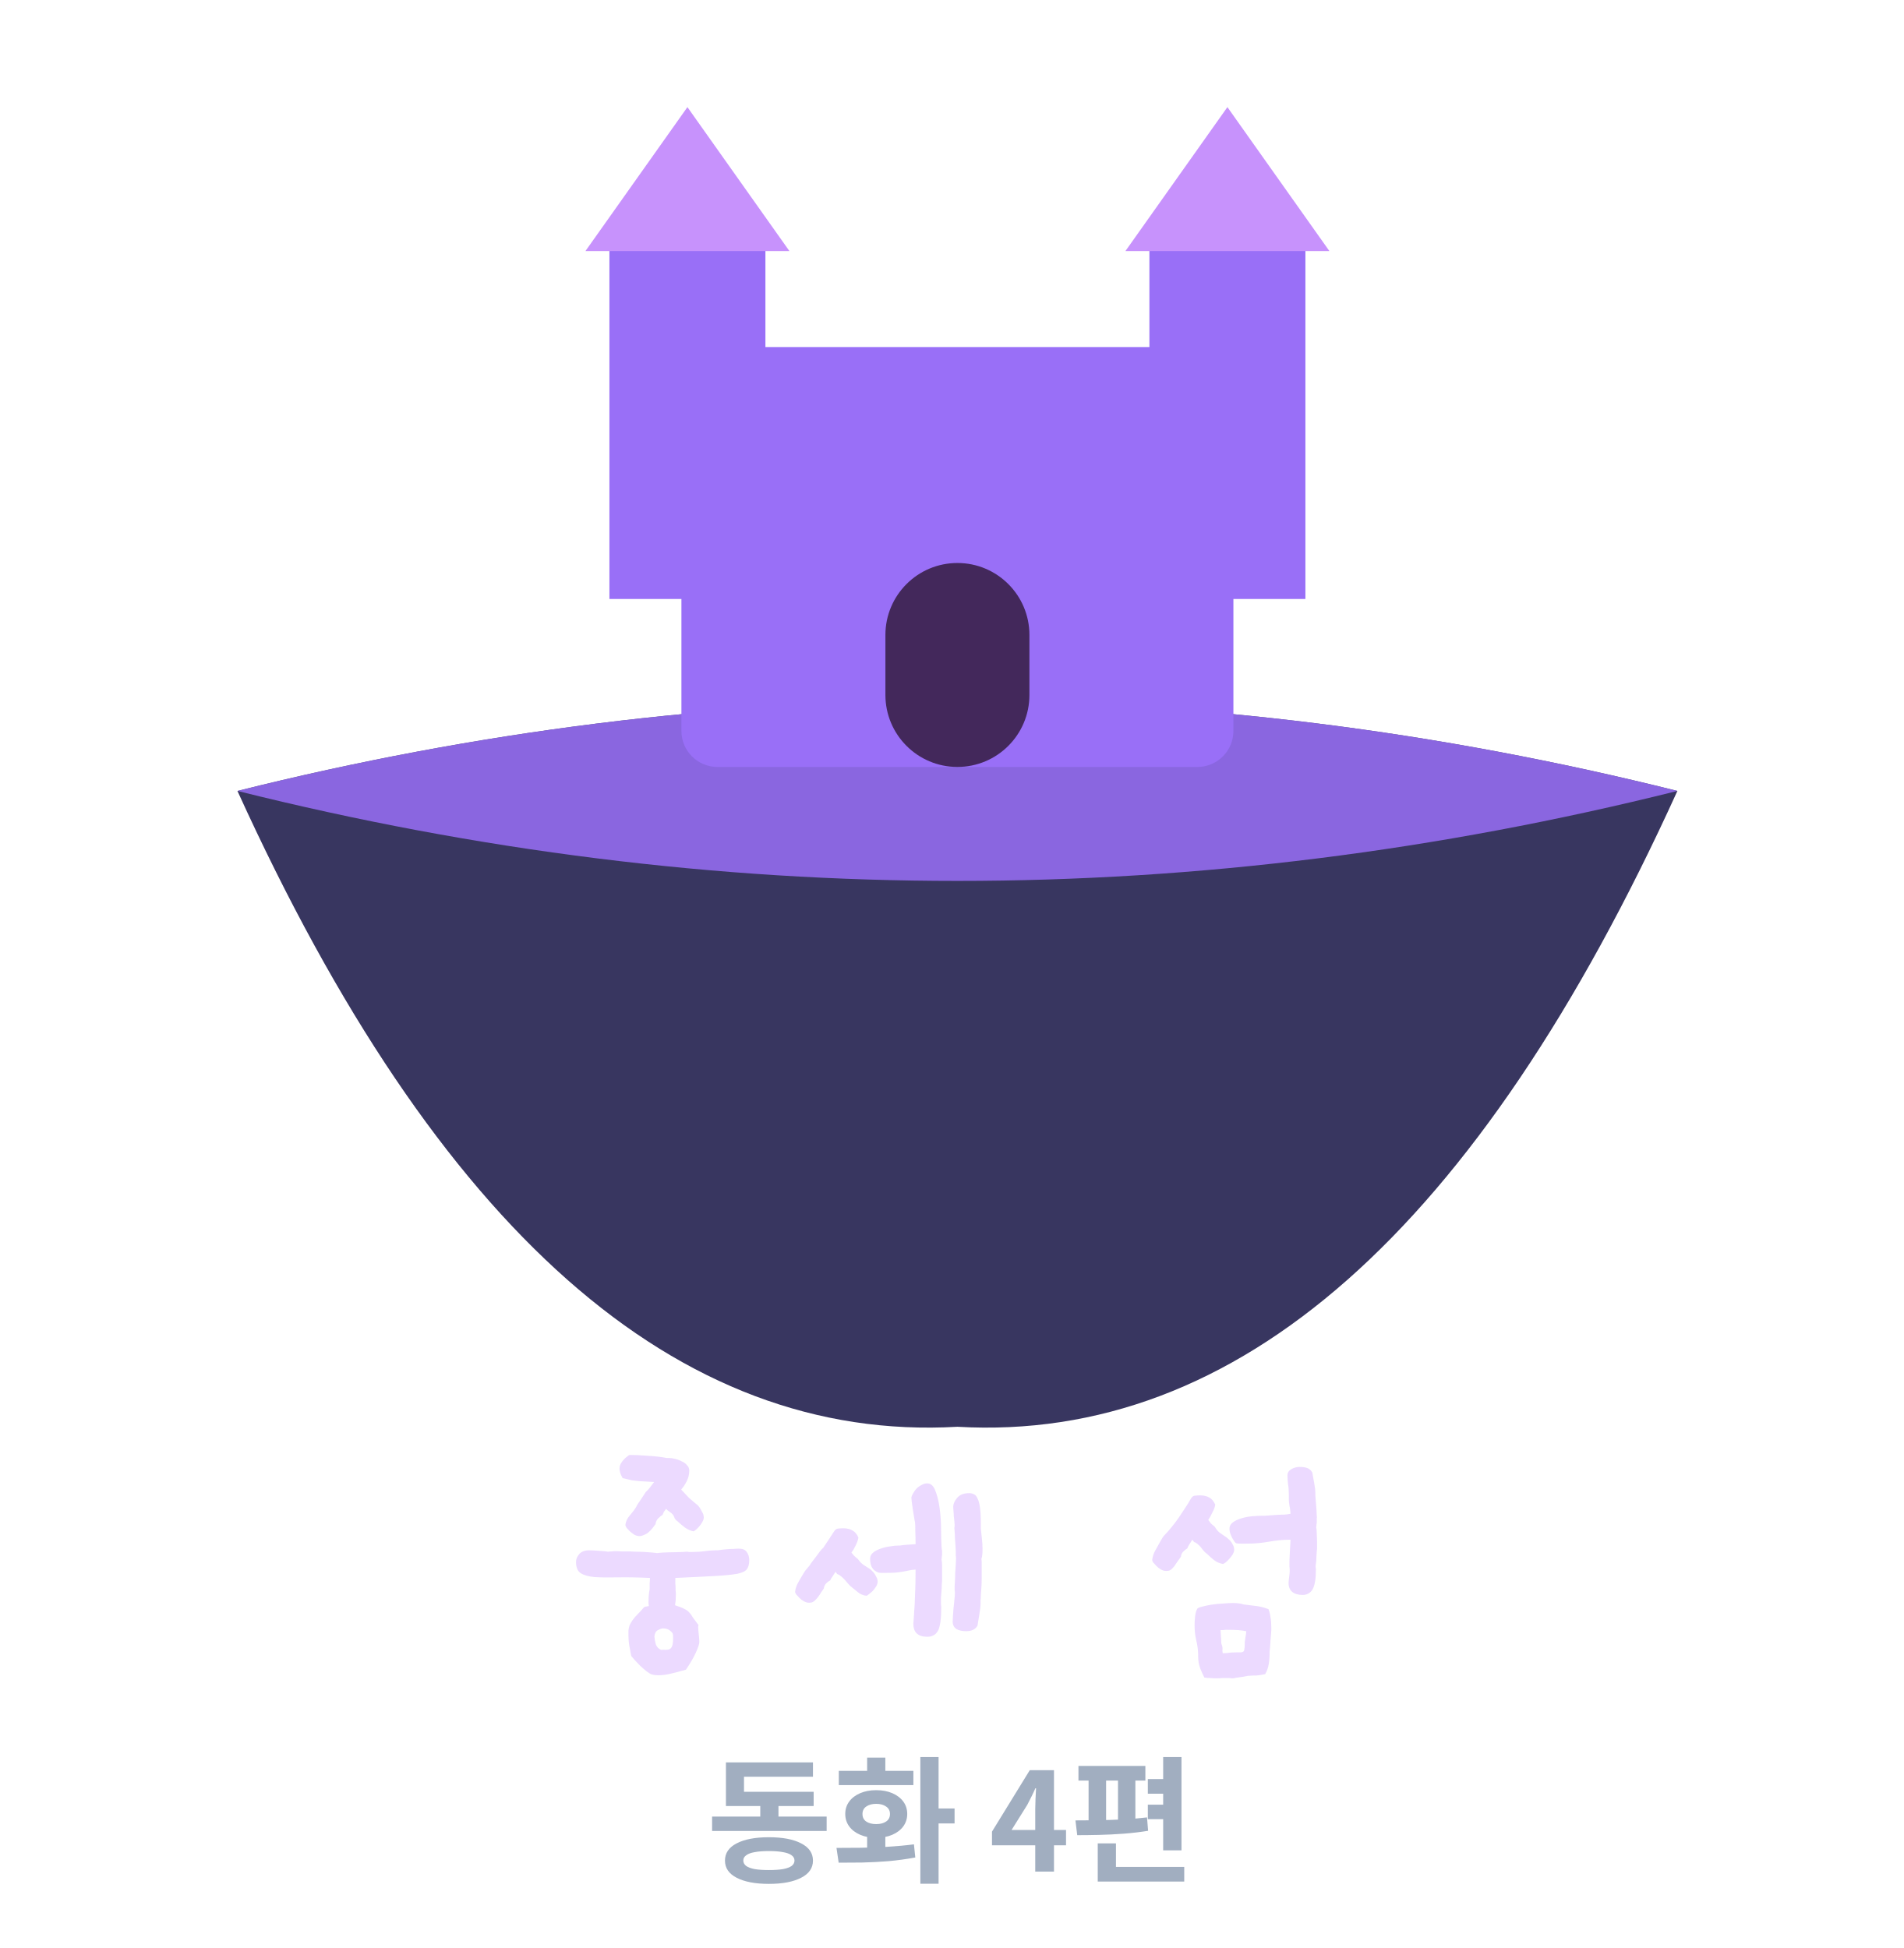
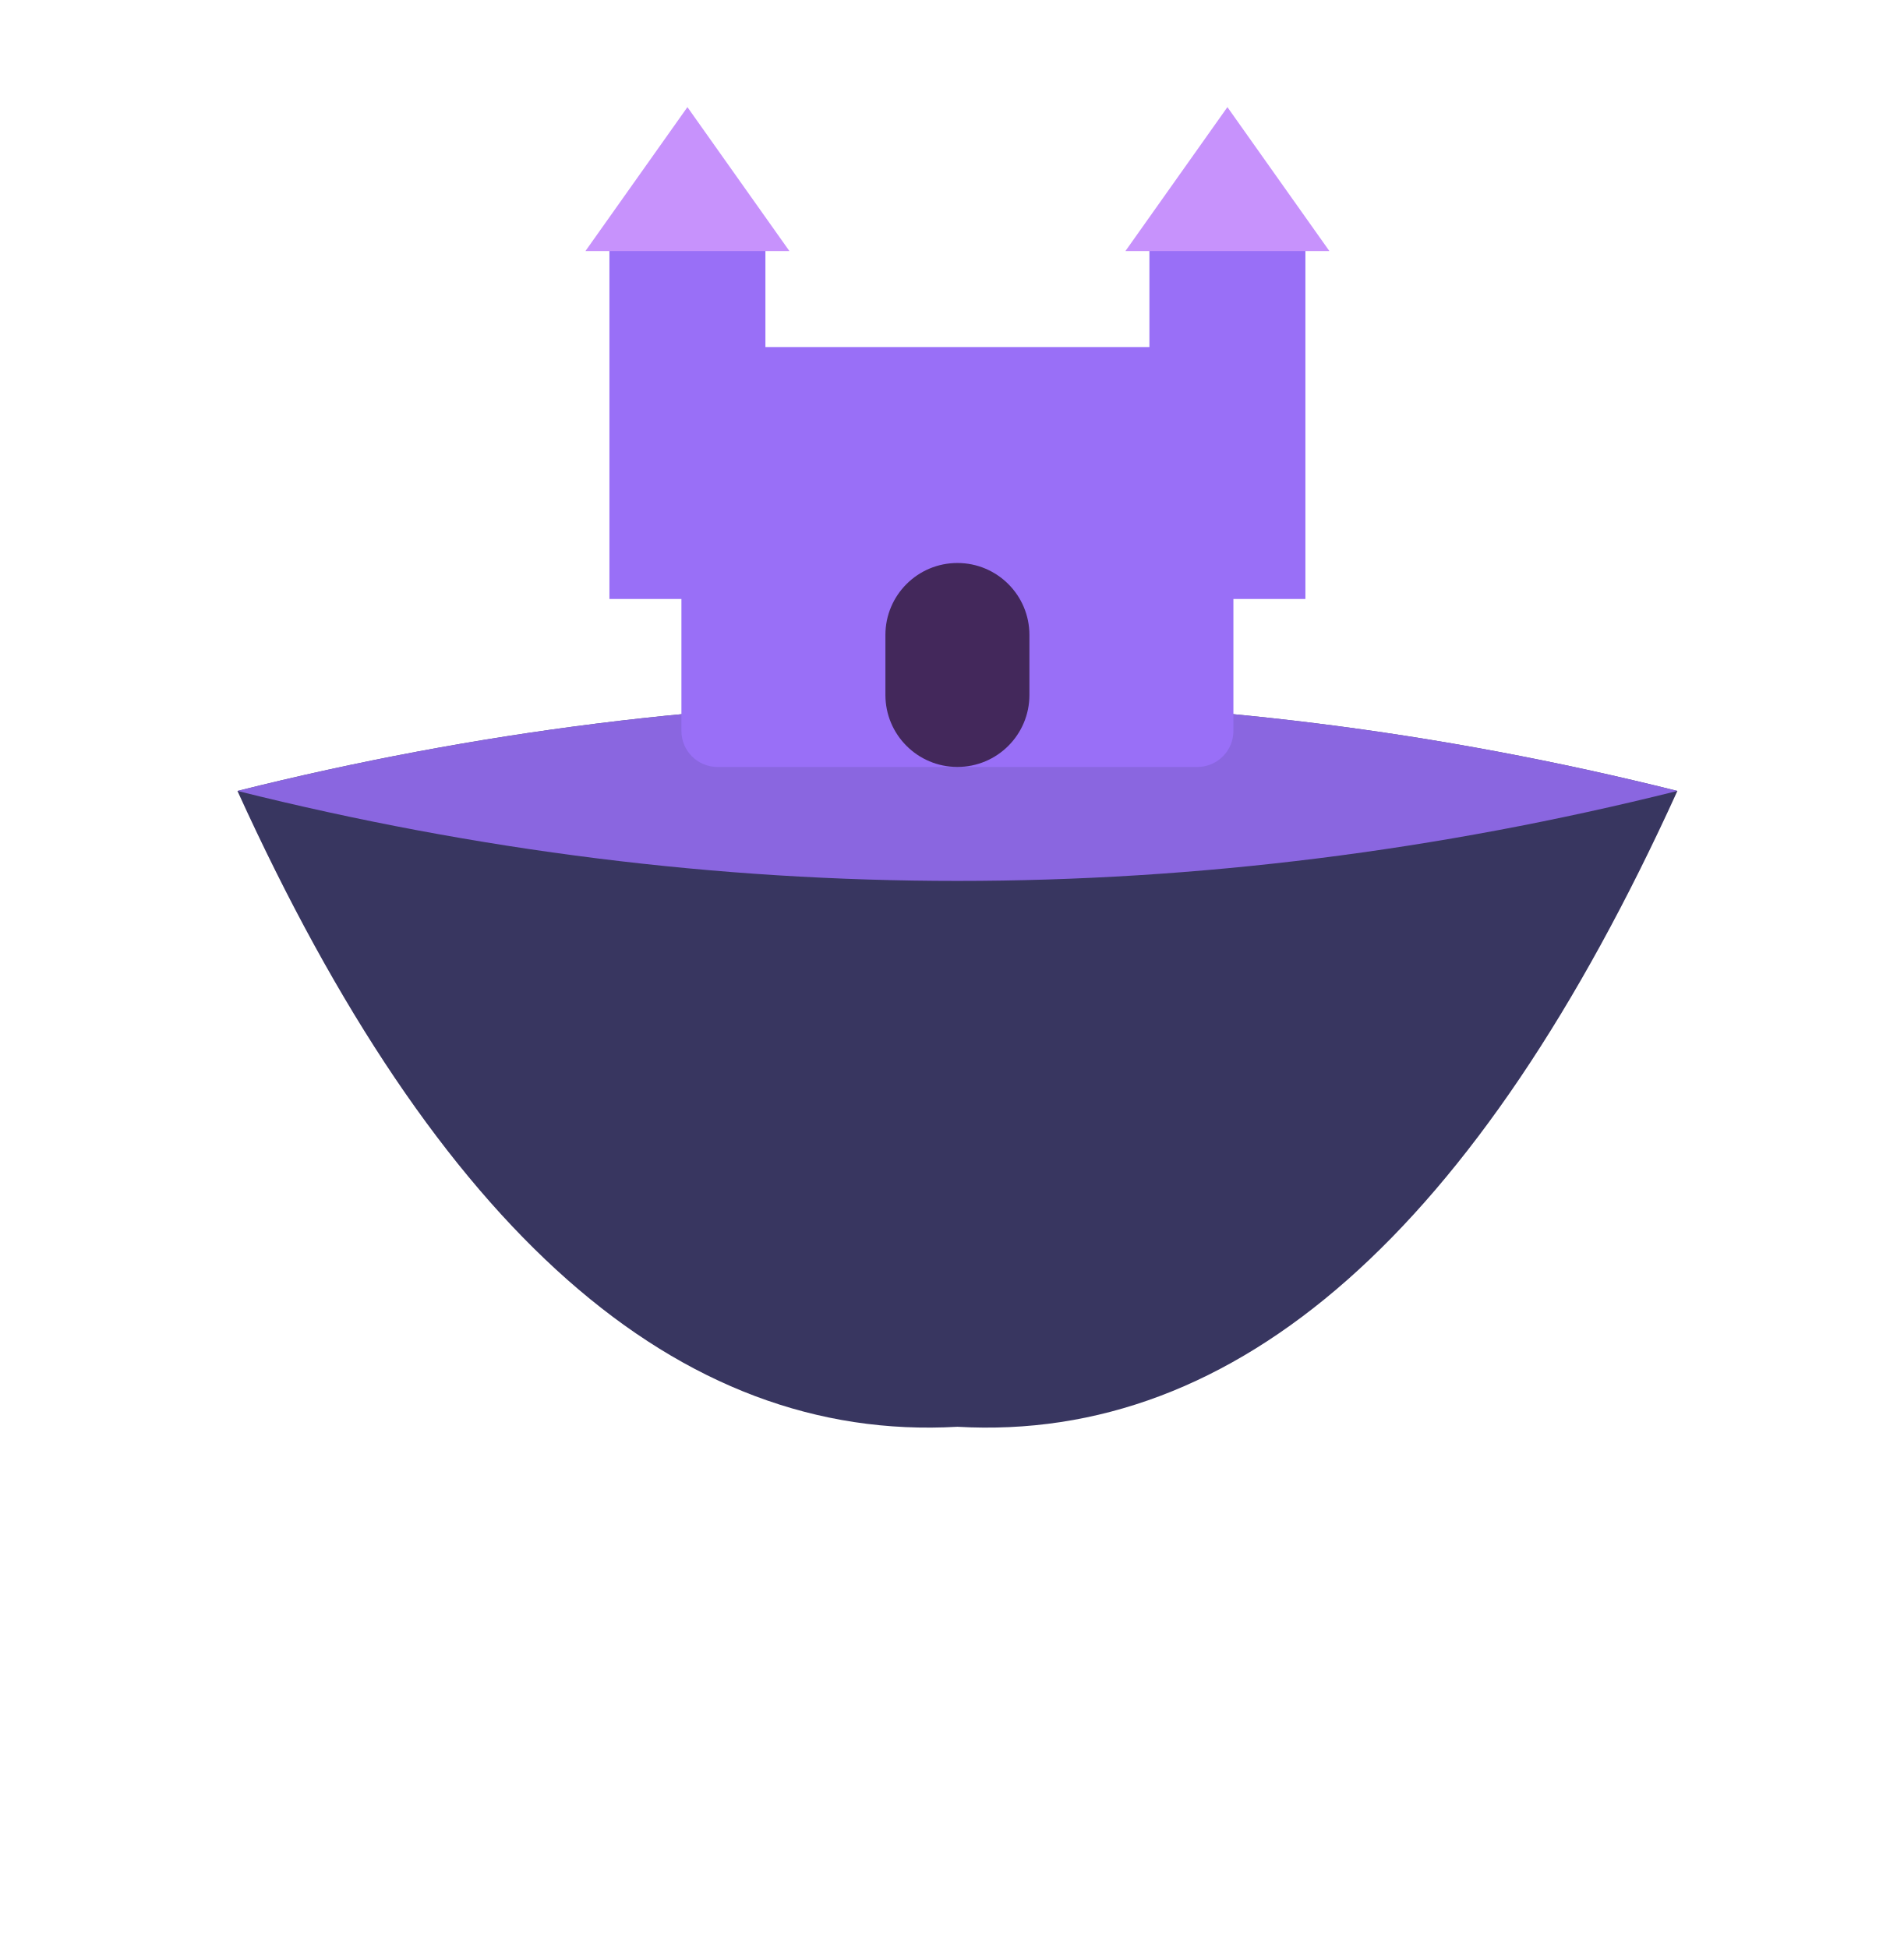
<svg xmlns="http://www.w3.org/2000/svg" width="170" height="174" viewBox="0 0 170 174" fill="none">
  <g opacity="0.88">
    <path d="M21.204 70.648C64.068 59.932 106.932 59.932 149.796 70.648C131.936 109.94 110.504 128.872 85.5 127.443C60.496 128.872 39.064 109.94 21.204 70.648Z" fill="#1E1B4B" />
    <path opacity="0.85" d="M21.204 70.648C64.068 59.932 106.932 59.932 149.796 70.648C106.932 81.364 64.068 81.364 21.204 70.648Z" fill="#8B5CF6" />
    <path d="M106.932 30.999H64.068C62.292 30.999 60.853 32.438 60.853 34.214V65.29C60.853 67.066 62.292 68.505 64.068 68.505H106.932C108.707 68.505 110.147 67.066 110.147 65.29V34.214C110.147 32.438 108.707 30.999 106.932 30.999Z" fill="#8B5CF6" />
    <path d="M68.354 21.355H54.423V53.502H68.354V21.355Z" fill="#8B5CF6" />
    <path d="M116.576 21.355H102.646V53.502H116.576V21.355Z" fill="#8B5CF6" />
    <path d="M52.28 22.426L61.389 9.567L70.498 22.426H52.28Z" fill="#C084FC" />
    <path d="M100.502 22.426L109.611 9.567L118.72 22.426H100.502Z" fill="#C084FC" />
    <path d="M91.93 56.717C91.93 53.166 89.051 50.288 85.5 50.288C81.949 50.288 79.07 53.166 79.07 56.717V62.075C79.07 65.626 81.949 68.505 85.5 68.505C89.051 68.505 91.93 65.626 91.93 62.075V56.717Z" fill="#2A0B45" />
-     <path d="M60.084 145.951C60.068 145.868 59.985 145.768 59.835 145.652C59.686 145.519 59.478 145.453 59.212 145.453C59.096 145.453 58.947 145.503 58.764 145.602C58.581 145.685 58.473 145.876 58.44 146.175C58.457 146.408 58.498 146.64 58.565 146.873C58.648 147.105 58.806 147.271 59.038 147.371C59.188 147.354 59.329 147.354 59.462 147.371C59.594 147.371 59.711 147.346 59.81 147.296C59.91 147.246 59.985 147.147 60.034 146.997C60.084 146.848 60.109 146.624 60.109 146.325C60.109 146.109 60.101 145.984 60.084 145.951ZM57.942 143.46C57.942 143.394 57.934 143.327 57.917 143.261C57.917 143.194 57.917 143.128 57.917 143.062C57.917 142.846 57.925 142.646 57.942 142.464C57.959 142.264 57.983 142.098 58.017 141.966V141.766C58.017 141.633 58.017 141.509 58.017 141.393C58.033 141.276 58.042 141.127 58.042 140.944C56.946 140.894 55.982 140.878 55.152 140.894C54.338 140.911 53.657 140.903 53.109 140.869C52.561 140.82 52.146 140.703 51.864 140.521C51.582 140.338 51.441 140.006 51.441 139.524C51.441 139.275 51.532 139.043 51.715 138.827C51.914 138.594 52.213 138.478 52.611 138.478C52.877 138.478 53.184 138.495 53.533 138.528C53.898 138.545 54.156 138.569 54.305 138.603C54.405 138.586 54.513 138.578 54.629 138.578C54.745 138.561 54.861 138.553 54.978 138.553C55.16 138.553 55.335 138.561 55.501 138.578C55.667 138.578 55.8 138.578 55.899 138.578H56.248C56.381 138.578 56.572 138.586 56.821 138.603C57.07 138.603 57.319 138.611 57.568 138.628C57.817 138.644 58.042 138.661 58.241 138.677C58.457 138.694 58.598 138.711 58.664 138.727C58.764 138.711 58.955 138.694 59.237 138.677C59.536 138.661 59.835 138.652 60.134 138.652C60.433 138.636 60.699 138.628 60.931 138.628C61.18 138.611 61.313 138.603 61.33 138.603C61.413 138.603 61.479 138.611 61.529 138.628C61.595 138.628 61.67 138.628 61.753 138.628C62.185 138.628 62.584 138.603 62.949 138.553C63.314 138.503 63.621 138.478 63.871 138.478H64.095C64.178 138.461 64.294 138.445 64.444 138.428C64.61 138.412 64.776 138.395 64.942 138.378C65.124 138.362 65.307 138.354 65.49 138.354C65.672 138.337 65.838 138.329 65.988 138.329C66.32 138.329 66.552 138.428 66.685 138.628C66.835 138.827 66.91 139.068 66.91 139.35C66.91 139.699 66.843 139.964 66.71 140.147C66.594 140.33 66.312 140.471 65.863 140.571C65.415 140.654 64.751 140.72 63.871 140.77C62.99 140.82 61.803 140.878 60.308 140.944C60.308 141.094 60.308 141.26 60.308 141.442C60.325 141.608 60.333 141.758 60.333 141.891V142.065C60.35 142.148 60.358 142.281 60.358 142.464C60.358 142.779 60.333 143.086 60.283 143.385C60.649 143.502 60.923 143.61 61.105 143.709C61.288 143.792 61.438 143.9 61.554 144.033C61.67 144.149 61.778 144.299 61.878 144.481C61.994 144.647 62.16 144.872 62.376 145.154C62.376 145.187 62.368 145.22 62.351 145.254C62.351 145.287 62.351 145.32 62.351 145.353C62.351 145.503 62.368 145.719 62.401 146.001C62.434 146.267 62.451 146.491 62.451 146.673C62.451 146.856 62.343 147.18 62.127 147.645C61.911 148.11 61.62 148.608 61.255 149.14C60.79 149.272 60.35 149.389 59.935 149.488C59.52 149.588 59.138 149.638 58.789 149.638C58.573 149.638 58.382 149.613 58.216 149.563C58.1 149.53 57.942 149.439 57.743 149.289C57.56 149.14 57.369 148.974 57.17 148.791C56.987 148.608 56.821 148.434 56.672 148.268C56.522 148.102 56.422 147.985 56.373 147.919C56.306 147.587 56.248 147.28 56.198 146.997C56.148 146.698 56.123 146.408 56.123 146.125C56.123 145.943 56.123 145.777 56.123 145.627C56.14 145.478 56.173 145.328 56.223 145.179C56.29 145.029 56.381 144.872 56.497 144.706C56.613 144.54 56.771 144.357 56.971 144.158C57.136 143.992 57.253 143.867 57.319 143.784C57.402 143.684 57.46 143.618 57.494 143.585C57.543 143.535 57.593 143.51 57.643 143.51C57.709 143.493 57.809 143.477 57.942 143.46ZM62.799 135.24C62.833 135.373 62.849 135.472 62.849 135.539C62.849 135.672 62.808 135.804 62.725 135.937C62.658 136.07 62.567 136.203 62.451 136.336C62.351 136.452 62.251 136.552 62.152 136.635C62.052 136.718 61.977 136.768 61.928 136.784C61.645 136.718 61.388 136.602 61.155 136.435C60.94 136.269 60.724 136.087 60.508 135.887C60.358 135.788 60.259 135.663 60.209 135.514C60.176 135.364 60.043 135.207 59.81 135.041C59.744 134.991 59.694 134.957 59.661 134.941C59.628 134.924 59.569 134.866 59.486 134.767C59.42 134.85 59.353 134.941 59.287 135.041C59.237 135.14 59.196 135.231 59.163 135.315C59.046 135.381 58.913 135.489 58.764 135.638C58.631 135.788 58.556 135.954 58.54 136.137C58.208 136.618 57.917 136.917 57.668 137.033C57.435 137.15 57.253 137.208 57.12 137.208C56.954 137.208 56.796 137.166 56.647 137.083C56.497 136.984 56.364 136.884 56.248 136.784C56.132 136.668 56.032 136.56 55.949 136.46C55.883 136.344 55.849 136.261 55.849 136.211C55.883 135.912 56.007 135.638 56.223 135.389C56.456 135.124 56.655 134.858 56.821 134.592C56.854 134.493 56.995 134.268 57.245 133.92L57.668 133.272C57.768 133.189 57.884 133.064 58.017 132.898C58.15 132.732 58.282 132.558 58.415 132.375L57.095 132.3C56.912 132.284 56.697 132.259 56.447 132.226C56.215 132.176 55.933 132.109 55.6 132.026C55.418 131.711 55.326 131.429 55.326 131.179C55.326 131.03 55.36 130.889 55.426 130.756C55.509 130.607 55.6 130.482 55.7 130.382C55.8 130.266 55.899 130.175 55.999 130.108C56.099 130.025 56.173 129.975 56.223 129.959C56.705 129.959 57.245 129.984 57.842 130.034C58.457 130.067 59.03 130.133 59.561 130.233H59.76C59.91 130.233 60.084 130.258 60.283 130.308C60.499 130.357 60.699 130.432 60.881 130.532C61.081 130.615 61.238 130.731 61.355 130.881C61.487 131.013 61.554 131.171 61.554 131.354C61.554 131.686 61.479 132.002 61.33 132.3C61.18 132.599 61.014 132.848 60.831 133.048C60.931 133.147 61.039 133.264 61.155 133.396C61.288 133.529 61.413 133.662 61.529 133.795C61.662 133.911 61.778 134.011 61.878 134.094C61.977 134.177 62.035 134.227 62.052 134.243C62.218 134.36 62.343 134.476 62.426 134.592C62.509 134.692 62.633 134.908 62.799 135.24ZM87.667 140.969C87.667 141.268 87.659 141.542 87.642 141.791C87.626 142.024 87.609 142.248 87.593 142.464C87.593 142.663 87.584 142.821 87.568 142.937V143.161C87.568 143.294 87.559 143.443 87.543 143.61C87.526 143.759 87.501 143.933 87.468 144.133L87.294 145.204C87.111 145.536 86.771 145.702 86.272 145.702C85.924 145.702 85.633 145.636 85.401 145.503C85.185 145.353 85.077 145.129 85.077 144.83C85.077 144.714 85.085 144.548 85.102 144.332C85.118 144.116 85.135 143.892 85.151 143.659C85.185 143.41 85.21 143.169 85.226 142.937C85.259 142.688 85.276 142.472 85.276 142.289C85.276 142.19 85.268 142.107 85.251 142.04C85.251 141.957 85.251 141.849 85.251 141.716C85.251 141.633 85.259 141.484 85.276 141.268C85.293 141.036 85.301 140.786 85.301 140.521C85.317 140.255 85.334 140.006 85.351 139.773C85.367 139.524 85.376 139.333 85.376 139.2C85.376 139.101 85.367 139.018 85.351 138.951C85.351 138.868 85.351 138.802 85.351 138.752V138.528C85.351 138.412 85.343 138.246 85.326 138.03C85.309 137.797 85.293 137.573 85.276 137.357C85.276 137.141 85.268 136.95 85.251 136.784C85.234 136.602 85.226 136.502 85.226 136.485C85.243 136.435 85.251 136.336 85.251 136.186C85.251 136.103 85.243 135.995 85.226 135.863C85.21 135.713 85.193 135.564 85.176 135.414C85.176 135.265 85.168 135.124 85.151 134.991C85.135 134.841 85.127 134.717 85.127 134.617C85.127 134.335 85.243 134.061 85.475 133.795C85.708 133.513 86.065 133.372 86.546 133.372C86.713 133.372 86.854 133.405 86.97 133.471C87.103 133.521 87.211 133.646 87.294 133.845C87.393 134.028 87.468 134.31 87.518 134.692C87.568 135.057 87.593 135.555 87.593 136.186V136.56C87.626 136.842 87.659 137.15 87.692 137.482C87.725 137.797 87.742 138.096 87.742 138.378C87.742 138.777 87.709 139.068 87.642 139.25C87.659 139.333 87.667 139.425 87.667 139.524C87.667 139.624 87.667 139.74 87.667 139.873V140.197V140.969ZM84.13 141.218C84.13 141.235 84.122 141.326 84.105 141.492C84.105 141.658 84.097 141.849 84.08 142.065C84.064 142.281 84.047 142.497 84.031 142.713C84.031 142.912 84.031 143.062 84.031 143.161C84.031 143.228 84.031 143.294 84.031 143.36C84.047 143.427 84.055 143.502 84.055 143.585C84.055 144.614 83.956 145.312 83.757 145.677C83.557 146.026 83.242 146.2 82.81 146.2C81.98 146.2 81.564 145.81 81.564 145.029C81.564 144.98 81.573 144.88 81.589 144.731C81.606 144.564 81.623 144.307 81.639 143.958C81.672 143.593 81.697 143.111 81.714 142.514C81.747 141.899 81.764 141.127 81.764 140.197C81.531 140.213 81.34 140.238 81.191 140.272C81.041 140.305 80.875 140.338 80.693 140.371C80.51 140.404 80.269 140.438 79.97 140.471C79.688 140.488 79.289 140.496 78.775 140.496C78.692 140.496 78.592 140.488 78.476 140.471C78.359 140.438 78.243 140.38 78.127 140.297C78.011 140.213 77.911 140.089 77.828 139.923C77.745 139.74 77.703 139.508 77.703 139.225C77.703 139.01 77.795 138.827 77.977 138.677C78.16 138.528 78.384 138.412 78.65 138.329C78.916 138.229 79.19 138.163 79.472 138.129C79.754 138.08 79.995 138.055 80.194 138.055H80.369C80.518 138.021 80.734 137.997 81.016 137.98C81.299 137.963 81.548 137.947 81.764 137.93C81.764 137.532 81.755 137.133 81.739 136.734C81.739 136.336 81.731 136.078 81.714 135.962C81.697 135.929 81.672 135.796 81.639 135.564C81.606 135.331 81.564 135.082 81.515 134.816C81.481 134.551 81.448 134.31 81.415 134.094C81.398 133.878 81.39 133.762 81.39 133.745C81.407 133.646 81.457 133.529 81.54 133.396C81.623 133.247 81.722 133.106 81.838 132.973C81.971 132.84 82.121 132.732 82.287 132.649C82.453 132.55 82.627 132.5 82.81 132.5C83.109 132.5 83.341 132.699 83.507 133.098C83.674 133.496 83.798 133.969 83.881 134.517C83.964 135.049 84.014 135.597 84.031 136.161C84.047 136.726 84.055 137.183 84.055 137.532C84.072 137.83 84.08 138.038 84.08 138.154C84.097 138.271 84.105 138.354 84.105 138.403C84.122 138.453 84.13 138.503 84.13 138.553C84.13 138.586 84.13 138.669 84.13 138.802C84.13 138.885 84.122 138.968 84.105 139.051C84.105 139.134 84.097 139.217 84.08 139.3C84.114 139.433 84.13 139.624 84.13 139.873C84.13 140.106 84.13 140.338 84.13 140.571V141.218ZM78.326 140.994C78.359 141.127 78.376 141.218 78.376 141.268C78.376 141.401 78.334 141.542 78.251 141.691C78.168 141.824 78.069 141.957 77.953 142.09C77.836 142.206 77.72 142.306 77.604 142.389C77.504 142.472 77.429 142.522 77.38 142.538C77.081 142.505 76.823 142.397 76.607 142.215C76.391 142.032 76.167 141.849 75.935 141.667C75.802 141.534 75.661 141.376 75.511 141.193C75.362 141.011 75.171 140.836 74.938 140.67C74.855 140.637 74.797 140.612 74.764 140.595C74.747 140.579 74.698 140.512 74.615 140.396C74.531 140.529 74.44 140.67 74.341 140.82C74.241 140.952 74.174 141.069 74.141 141.168C74.025 141.218 73.9 141.31 73.768 141.442C73.651 141.575 73.585 141.725 73.568 141.891C73.402 142.123 73.269 142.323 73.17 142.489C73.07 142.638 72.971 142.763 72.871 142.862C72.788 142.962 72.697 143.037 72.597 143.086C72.514 143.136 72.406 143.161 72.273 143.161C72.107 143.161 71.949 143.12 71.8 143.037C71.65 142.954 71.517 142.854 71.401 142.738C71.285 142.621 71.185 142.514 71.102 142.414C71.036 142.314 71.003 142.24 71.003 142.19C71.036 141.891 71.135 141.6 71.302 141.318C71.468 141.019 71.634 140.737 71.8 140.471C71.85 140.371 71.949 140.238 72.099 140.072C72.265 139.89 72.364 139.757 72.398 139.674C72.414 139.657 72.464 139.591 72.547 139.475C72.647 139.342 72.755 139.2 72.871 139.051C72.987 138.885 73.103 138.727 73.22 138.578C73.336 138.428 73.436 138.32 73.519 138.254L74.017 137.507C74.183 137.258 74.307 137.067 74.39 136.934C74.473 136.801 74.548 136.701 74.615 136.635C74.698 136.568 74.781 136.535 74.864 136.535C74.963 136.519 75.113 136.51 75.312 136.51C75.644 136.51 75.918 136.577 76.134 136.709C76.35 136.826 76.524 137.033 76.657 137.332C76.641 137.498 76.566 137.722 76.433 138.005C76.3 138.287 76.167 138.511 76.034 138.677C76.118 138.777 76.192 138.868 76.259 138.951C76.342 139.034 76.458 139.134 76.607 139.25C76.79 139.499 76.956 139.674 77.106 139.773C77.255 139.873 77.396 139.964 77.529 140.047C77.678 140.13 77.811 140.238 77.928 140.371C78.06 140.488 78.193 140.695 78.326 140.994ZM117.615 138.354C117.598 138.453 117.582 138.661 117.565 138.976C117.565 139.275 117.54 139.566 117.491 139.848C117.491 139.898 117.491 139.948 117.491 139.998C117.507 140.047 117.515 140.106 117.515 140.172C117.515 141.019 117.416 141.617 117.216 141.966C117.017 142.298 116.718 142.464 116.32 142.464C115.938 142.464 115.631 142.372 115.398 142.19C115.182 142.007 115.074 141.75 115.074 141.417C115.074 141.285 115.091 141.102 115.124 140.869C115.157 140.637 115.174 140.446 115.174 140.297C115.174 140.13 115.166 140.014 115.149 139.948C115.149 139.881 115.149 139.765 115.149 139.599C115.149 139.416 115.157 139.184 115.174 138.902L115.249 137.532C114.85 137.532 114.501 137.548 114.202 137.581C113.903 137.615 113.613 137.656 113.331 137.706C113.048 137.756 112.749 137.797 112.434 137.83C112.118 137.864 111.753 137.88 111.338 137.88C111.155 137.88 110.981 137.88 110.815 137.88C110.665 137.88 110.532 137.872 110.416 137.855C110.366 137.839 110.308 137.789 110.242 137.706C110.175 137.606 110.109 137.498 110.042 137.382C109.976 137.249 109.918 137.116 109.868 136.984C109.818 136.834 109.793 136.693 109.793 136.56C109.793 136.328 109.893 136.137 110.092 135.987C110.292 135.838 110.532 135.721 110.815 135.638C111.114 135.539 111.437 135.472 111.786 135.439C112.135 135.406 112.459 135.389 112.758 135.389H112.982L114.003 135.315C114.269 135.298 114.501 135.29 114.701 135.29C114.9 135.273 115.083 135.248 115.249 135.215C115.232 134.916 115.199 134.667 115.149 134.468C115.116 134.252 115.099 134.086 115.099 133.969V133.571C115.099 133.189 115.074 132.848 115.024 132.55C114.991 132.251 114.975 131.993 114.975 131.777C114.975 131.545 115.091 131.362 115.323 131.229C115.556 131.096 115.797 131.03 116.046 131.03C116.328 131.03 116.561 131.063 116.743 131.13C116.926 131.196 117.075 131.329 117.192 131.528L117.366 132.5C117.399 132.682 117.424 132.848 117.441 132.998C117.457 133.131 117.466 133.264 117.466 133.396V133.596C117.515 134.16 117.549 134.576 117.565 134.841C117.582 135.09 117.59 135.273 117.59 135.389C117.607 135.506 117.607 135.589 117.59 135.638C117.59 135.688 117.59 135.788 117.59 135.937C117.59 136.02 117.582 136.103 117.565 136.186C117.565 136.253 117.557 136.328 117.54 136.411C117.574 136.543 117.59 136.743 117.59 137.008C117.607 137.274 117.615 137.523 117.615 137.756V138.354ZM110.167 138.129C110.2 138.262 110.217 138.354 110.217 138.403C110.217 138.536 110.175 138.677 110.092 138.827C110.009 138.96 109.91 139.093 109.793 139.225C109.694 139.342 109.586 139.45 109.469 139.549C109.353 139.632 109.27 139.682 109.22 139.699C108.938 139.649 108.681 139.541 108.448 139.375C108.232 139.209 108.016 139.018 107.801 138.802C107.651 138.702 107.502 138.553 107.352 138.354C107.219 138.154 107.037 137.972 106.804 137.806C106.721 137.772 106.663 137.747 106.63 137.731C106.613 137.714 106.563 137.648 106.48 137.532C106.397 137.664 106.306 137.806 106.206 137.955C106.123 138.088 106.065 138.204 106.032 138.304C105.916 138.37 105.791 138.47 105.658 138.603C105.542 138.719 105.476 138.868 105.459 139.051C105.293 139.284 105.152 139.483 105.035 139.649C104.936 139.815 104.836 139.948 104.737 140.047C104.654 140.147 104.562 140.222 104.463 140.272C104.38 140.305 104.272 140.321 104.139 140.321C103.989 140.321 103.84 140.28 103.69 140.197C103.541 140.114 103.408 140.014 103.292 139.898C103.176 139.782 103.076 139.674 102.993 139.574C102.926 139.475 102.893 139.4 102.893 139.35C102.926 139.034 103.026 138.736 103.192 138.453C103.358 138.154 103.516 137.872 103.665 137.606C103.782 137.39 103.881 137.241 103.964 137.158C104.047 137.075 104.155 136.959 104.288 136.809C104.421 136.66 104.612 136.427 104.861 136.112C105.11 135.796 105.459 135.29 105.907 134.592C106.073 134.343 106.19 134.152 106.256 134.019C106.339 133.87 106.414 133.762 106.48 133.695C106.563 133.629 106.646 133.596 106.729 133.596C106.829 133.579 106.978 133.571 107.178 133.571C107.51 133.571 107.784 133.637 108 133.77C108.216 133.886 108.39 134.094 108.523 134.393C108.506 134.576 108.423 134.808 108.274 135.09C108.141 135.373 108.016 135.597 107.9 135.763C107.983 135.863 108.058 135.962 108.124 136.062C108.207 136.145 108.324 136.245 108.473 136.361C108.623 136.61 108.764 136.784 108.897 136.884C109.046 136.984 109.187 137.083 109.32 137.183C109.469 137.266 109.611 137.374 109.743 137.507C109.893 137.623 110.034 137.83 110.167 138.129ZM113.53 145.627C113.513 145.91 113.488 146.233 113.455 146.599C113.438 146.948 113.414 147.263 113.38 147.545V147.77C113.38 148.019 113.355 148.301 113.306 148.616C113.256 148.949 113.148 149.256 112.982 149.538C112.567 149.621 112.293 149.663 112.16 149.663H111.911C111.794 149.663 111.645 149.671 111.462 149.688C111.28 149.721 111.097 149.754 110.914 149.787C110.732 149.82 110.557 149.845 110.391 149.862C110.242 149.895 110.134 149.912 110.067 149.912C109.984 149.912 109.893 149.903 109.793 149.887C109.71 149.887 109.619 149.887 109.519 149.887C109.436 149.887 109.312 149.887 109.146 149.887C108.996 149.903 108.83 149.912 108.647 149.912C108.465 149.912 108.274 149.903 108.075 149.887C107.875 149.887 107.701 149.87 107.551 149.837C107.435 149.621 107.311 149.347 107.178 149.015C107.062 148.683 107.003 148.359 107.003 148.044C107.003 147.462 106.945 146.956 106.829 146.524C106.729 146.092 106.68 145.644 106.68 145.179C106.68 144.913 106.696 144.639 106.729 144.357C106.763 144.075 106.829 143.85 106.929 143.684C106.995 143.618 107.136 143.56 107.352 143.51C107.585 143.443 107.859 143.385 108.174 143.336C108.49 143.286 108.822 143.253 109.171 143.236C109.519 143.203 109.843 143.186 110.142 143.186C110.507 143.186 110.806 143.228 111.039 143.311C111.321 143.344 111.653 143.385 112.035 143.435C112.434 143.468 112.849 143.568 113.281 143.734C113.364 143.95 113.422 144.182 113.455 144.432C113.505 144.681 113.53 144.996 113.53 145.378V145.627ZM111.288 145.702C111.039 145.652 110.79 145.619 110.541 145.602C110.292 145.586 109.951 145.577 109.519 145.577C109.436 145.577 109.345 145.586 109.245 145.602C109.162 145.602 109.079 145.602 108.996 145.602L109.071 146.823C109.154 147.022 109.187 147.18 109.171 147.296C109.154 147.412 109.162 147.537 109.195 147.67C109.328 147.67 109.478 147.662 109.644 147.645C109.827 147.612 110.076 147.595 110.391 147.595H110.765C110.981 147.595 111.097 147.52 111.114 147.371C111.147 147.205 111.163 147.031 111.163 146.848V146.649C111.197 146.466 111.221 146.3 111.238 146.15C111.271 146.001 111.288 145.851 111.288 145.702Z" fill="#E9D5FF" />
-     <path d="M63.593 162.26H73.822V163.544H63.593V162.26ZM67.895 160.562H69.52V162.761H67.895V160.562ZM64.828 160.049H72.661V161.319H64.828V160.049ZM64.828 157.421H72.6V158.704H66.441V160.855H64.828V157.421ZM68.665 164.106C69.887 164.106 70.848 164.289 71.549 164.656C72.249 165.014 72.6 165.527 72.6 166.195C72.6 166.855 72.249 167.364 71.549 167.723C70.848 168.089 69.887 168.273 68.665 168.273C67.443 168.273 66.481 168.089 65.781 167.723C65.088 167.364 64.742 166.855 64.742 166.195C64.742 165.527 65.088 165.014 65.781 164.656C66.481 164.289 67.443 164.106 68.665 164.106ZM68.665 165.34C68.16 165.34 67.736 165.372 67.394 165.438C67.06 165.495 66.807 165.588 66.636 165.719C66.465 165.841 66.38 165.996 66.38 166.183C66.38 166.379 66.465 166.541 66.636 166.672C66.807 166.794 67.06 166.888 67.394 166.953C67.736 167.01 68.16 167.038 68.665 167.038C69.17 167.038 69.589 167.01 69.924 166.953C70.266 166.888 70.522 166.794 70.693 166.672C70.864 166.541 70.95 166.379 70.95 166.183C70.95 165.996 70.864 165.841 70.693 165.719C70.522 165.588 70.266 165.495 69.924 165.438C69.589 165.372 69.17 165.34 68.665 165.34ZM77.438 163.641H79.063V165.462H77.438V163.641ZM82.191 156.945H83.817V168.26H82.191V156.945ZM83.254 161.539H85.246V162.871H83.254V161.539ZM74.896 166.379L74.701 165.059C75.352 165.059 76.065 165.055 76.839 165.047C77.621 165.038 78.419 165.01 79.234 164.961C80.057 164.912 80.851 164.839 81.617 164.741L81.739 165.914C80.949 166.061 80.147 166.171 79.332 166.244C78.517 166.309 77.731 166.35 76.973 166.366C76.224 166.374 75.531 166.379 74.896 166.379ZM74.908 158.179H81.568V159.45H74.908V158.179ZM78.244 159.902C78.79 159.902 79.271 159.992 79.686 160.171C80.102 160.35 80.428 160.598 80.664 160.916C80.9 161.234 81.018 161.605 81.018 162.028C81.018 162.444 80.9 162.814 80.664 163.14C80.428 163.458 80.102 163.706 79.686 163.886C79.271 164.065 78.79 164.155 78.244 164.155C77.707 164.155 77.23 164.065 76.815 163.886C76.399 163.706 76.073 163.458 75.837 163.14C75.601 162.814 75.483 162.444 75.483 162.028C75.483 161.605 75.601 161.234 75.837 160.916C76.073 160.598 76.399 160.35 76.815 160.171C77.23 159.992 77.707 159.902 78.244 159.902ZM78.244 161.124C77.878 161.124 77.58 161.205 77.352 161.368C77.132 161.523 77.022 161.743 77.022 162.028C77.022 162.322 77.132 162.546 77.352 162.7C77.58 162.855 77.878 162.933 78.244 162.933C78.619 162.933 78.916 162.855 79.136 162.7C79.365 162.546 79.478 162.322 79.478 162.028C79.478 161.743 79.365 161.523 79.136 161.368C78.916 161.205 78.619 161.124 78.244 161.124ZM77.438 156.994H79.063V159.132H77.438V156.994ZM92.45 167.173V161.613C92.45 161.352 92.458 161.042 92.474 160.684C92.491 160.317 92.507 160 92.523 159.731H92.462C92.356 159.975 92.242 160.22 92.12 160.464C91.998 160.708 91.871 160.957 91.741 161.209L90.336 163.458H95.199V164.827H88.588V163.605L91.961 158.118H94.124V167.173H92.45ZM103.874 156.945H105.511V165.279H103.874V156.945ZM96.309 157.739H102.285V159.047H96.309V157.739ZM96.2 163.922L96.041 162.603C96.644 162.603 97.311 162.598 98.045 162.59C98.778 162.574 99.523 162.55 100.281 162.517C101.039 162.476 101.756 162.415 102.432 162.334L102.529 163.531C101.829 163.645 101.104 163.731 100.354 163.788C99.605 163.845 98.872 163.882 98.155 163.898C97.446 163.914 96.794 163.922 96.2 163.922ZM97.214 158.888H98.778V162.749H97.214V158.888ZM99.841 158.888H101.393V162.749H99.841V158.888ZM102.505 158.912H104.766V160.22H102.505V158.912ZM102.505 161.197H104.766V162.493H102.505V161.197ZM98.032 166.757H105.756V168.065H98.032V166.757ZM98.032 164.656H99.658V167.735H98.032V164.656Z" fill="#94A3B8" />
  </g>
</svg>
